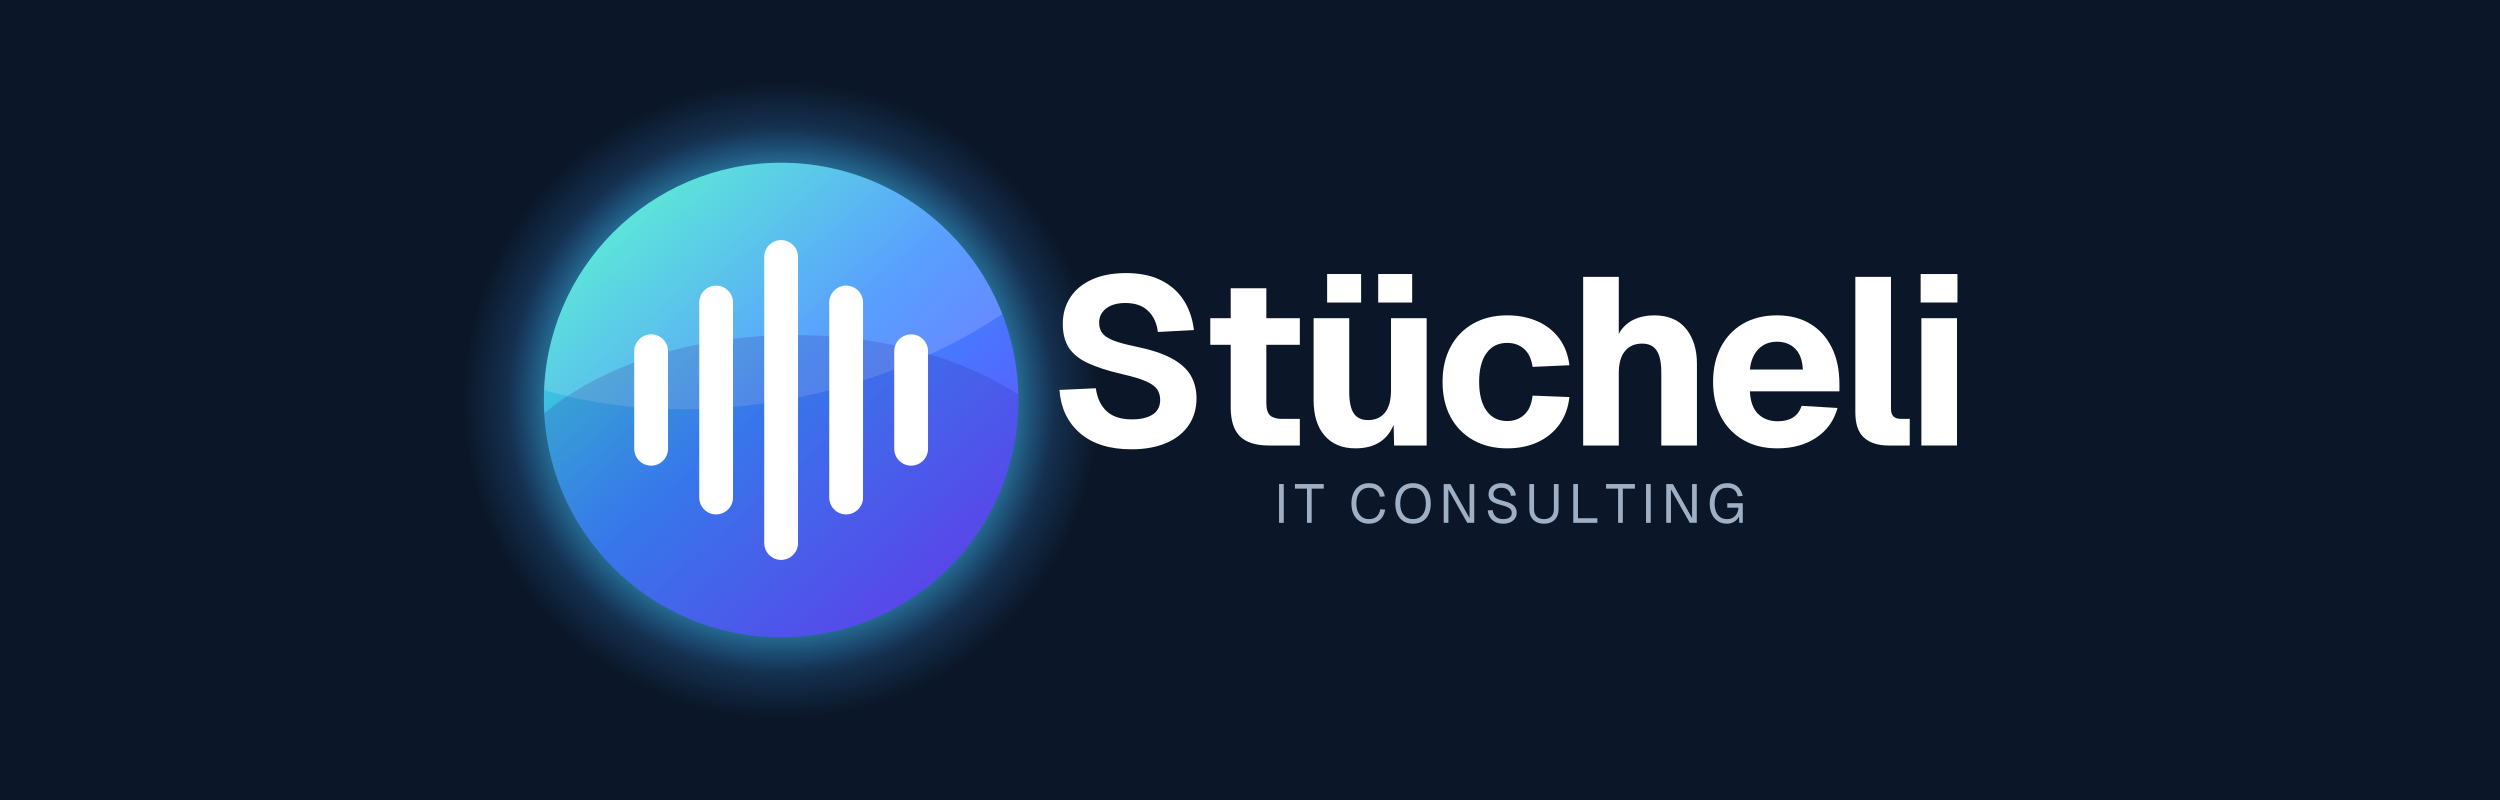
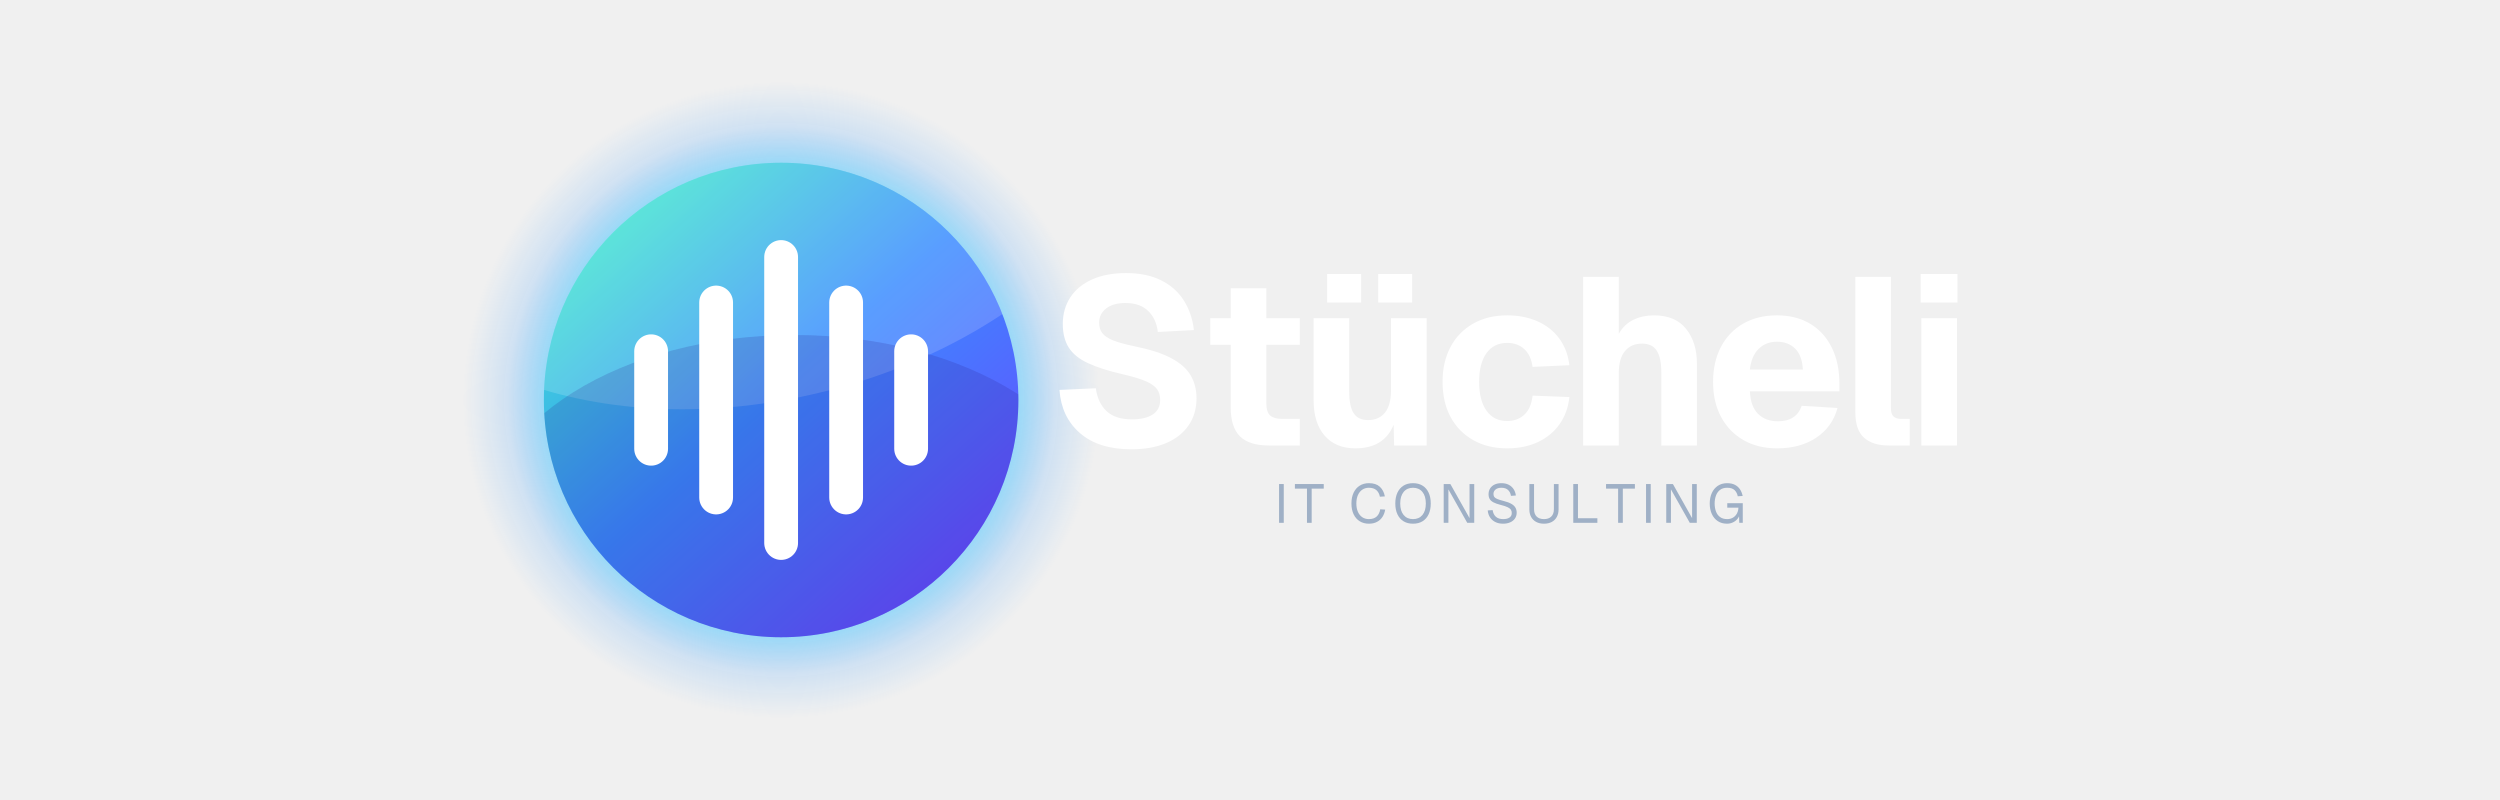
<svg xmlns="http://www.w3.org/2000/svg" width="2000" height="640" viewBox="0 0 2000 640">
  <defs>
    <radialGradient id="glowh" cx="0.5" cy="0.5" r="0.5">
      <stop offset="0.72" stop-color="#3fc8ff" stop-opacity="0.55" />
      <stop offset="0.86" stop-color="#3fa0ff" stop-opacity="0.18" />
      <stop offset="1" stop-color="#3fa0ff" stop-opacity="0" />
    </radialGradient>
    <linearGradient id="bodyh" x1="0.1" y1="0.05" x2="0.9" y2="0.95">
      <stop offset="0" stop-color="#3ff0c9" />
      <stop offset="0.48" stop-color="#3a8cff" />
      <stop offset="1" stop-color="#6b45ff" />
    </linearGradient>
    <clipPath id="cliph">
      <circle cx="50" cy="50" r="36.5" />
    </clipPath>
  </defs>
-   <rect width="2000" height="640" fill="#0b1728" />
  <g transform="translate(364.9 60.0) scale(5.2)">
    <circle cx="50" cy="50" r="49" fill="url(#glowh)" />
    <circle cx="50" cy="50" r="36.5" fill="url(#bodyh)" />
    <g clip-path="url(#cliph)">
      <ellipse cx="46" cy="6" rx="64" ry="44" fill="#ffffff" fill-opacity="0.16" transform="rotate(-14 46 6)" />
      <ellipse cx="52" cy="70" rx="48" ry="30" fill="#2a1c8c" fill-opacity="0.18" />
    </g>
    <g id="balken">
      <line x1="30" y1="42.5" x2="30" y2="57.5" stroke="#ffffff" stroke-width="5.2" stroke-linecap="round" />
      <line x1="40" y1="35.0" x2="40" y2="65.0" stroke="#ffffff" stroke-width="5.2" stroke-linecap="round" />
      <line x1="50" y1="28.0" x2="50" y2="72.0" stroke="#ffffff" stroke-width="5.2" stroke-linecap="round" />
      <line x1="60" y1="35.0" x2="60" y2="65.0" stroke="#ffffff" stroke-width="5.2" stroke-linecap="round" />
      <line x1="70" y1="42.5" x2="70" y2="57.5" stroke="#ffffff" stroke-width="5.2" stroke-linecap="round" />
    </g>
  </g>
  <g transform="translate(837.7 219.6)">
    <g fill="#ffffff" transform="translate(0 136.80)">
      <path d="M67.45 3.04Q41.23 3.04 26.315 -9.88Q11.4 -22.8 9.88 -44.46L38.95 -45.79Q40.66 -33.82 47.69 -27.36Q54.72 -20.9 67.83 -20.9Q78.47 -20.9 84.455 -24.795Q90.44 -28.69 90.44 -36.48Q90.44 -41.23 88.16 -44.745Q85.88 -48.26 79.42 -51.205Q72.96 -54.15 60.42 -57.0Q43.13 -60.99 32.585 -65.93Q22.04 -70.87 17.29 -78.375Q12.54 -85.88 12.54 -97.28Q12.54 -109.25 18.525 -118.465Q24.51 -127.68 35.91 -132.81Q47.31 -137.94 63.08 -137.94Q79.8 -137.94 91.39 -132.05Q102.98 -126.16 109.44 -115.9Q115.9 -105.64 117.42 -92.34L88.54 -90.82Q87.4 -101.27 80.845 -107.635Q74.29 -114.0 62.7 -114.0Q52.82 -114.0 47.215 -109.63Q41.61 -105.26 41.61 -98.23Q41.61 -93.29 44.08 -89.965Q46.55 -86.64 52.63 -84.17Q58.71 -81.7 69.73 -79.42Q88.54 -75.62 99.37 -69.825Q110.2 -64.03 114.855 -56.05Q119.51 -48.07 119.51 -37.81Q119.51 -25.27 113.145 -16.055Q106.78 -6.84 95.095 -1.9Q83.41 3.04 67.45 3.04Z" />
      <path d="M177.46 0.0Q161.69 0.0 154.28 -7.315Q146.87 -14.63 146.87 -30.59V-80.56H130.53V-101.84H146.87V-125.78H175.37V-101.84H202.16V-80.56H175.37V-34.01Q175.37 -26.6 178.505 -23.94Q181.64 -21.28 187.91 -21.28H202.16V0.0Z" />
      <path d="M246.62 2.28Q230.85 2.28 222.015 -7.885Q213.18 -18.05 213.18 -36.29V-101.84H241.68V-42.94Q241.68 -31.16 245.29 -25.745Q248.9 -20.33 256.69 -20.33Q265.43 -20.33 270.275 -26.315Q275.12 -32.3 275.12 -44.27V-101.84H303.62V0.0H277.59L277.21 -16.53Q269.42 2.28 246.62 2.28ZM224.01 -114.38V-137.18H251.18V-114.38ZM264.86 -114.38V-137.18H292.03V-114.38Z" />
      <path d="M368.03 2.28Q352.45 2.28 340.765 -4.37Q329.08 -11.02 322.715 -22.895Q316.35 -34.77 316.35 -50.92Q316.35 -66.88 322.715 -78.85Q329.08 -90.82 340.765 -97.47Q352.45 -104.12 368.03 -104.12Q381.52 -104.12 392.255 -99.37Q402.99 -94.62 409.64 -85.69Q416.29 -76.76 417.81 -64.22L388.36 -62.89Q387.03 -72.39 381.615 -77.235Q376.2 -82.08 368.03 -82.08Q357.39 -82.08 351.5 -73.91Q345.61 -65.74 345.61 -50.92Q345.61 -36.1 351.5 -27.835Q357.39 -19.57 368.03 -19.57Q376.2 -19.57 381.71 -24.605Q387.22 -29.64 388.36 -39.9L417.81 -38.76Q416.48 -26.22 409.925 -17.005Q403.37 -7.79 392.635 -2.755Q381.9 2.28 368.03 2.28Z" />
      <path d="M428.83 0.0V-134.9H457.33V-89.3Q461.51 -96.9 468.92 -100.51Q476.33 -104.12 485.45 -104.12Q502.55 -104.12 511.195 -93.29Q519.84 -82.46 519.84 -65.55V0.0H491.34V-58.71Q491.34 -70.11 487.73 -75.81Q484.12 -81.51 475.95 -81.51Q467.21 -81.51 462.27 -75.525Q457.33 -69.54 457.33 -57.95V0.0Z" />
      <path d="M584.06 2.28Q568.48 2.28 556.985 -4.37Q545.49 -11.02 539.125 -22.895Q532.76 -34.77 532.76 -50.92Q532.76 -66.88 539.03 -78.85Q545.3 -90.82 556.795 -97.47Q568.29 -104.12 583.87 -104.12Q599.07 -104.12 610.28 -97.47Q621.49 -90.82 627.665 -78.47Q633.84 -66.12 633.84 -49.02V-43.32H562.21Q562.78 -31.16 568.765 -25.27Q574.75 -19.38 584.63 -19.38Q599.45 -19.38 603.63 -31.73L632.32 -30.02Q628.14 -14.82 615.315 -6.27Q602.49 2.28 584.06 2.28ZM562.21 -60.8H604.58Q604.01 -72.01 598.405 -77.52Q592.8 -83.03 583.87 -83.03Q574.94 -83.03 569.145 -77.235Q563.35 -71.44 562.21 -60.8Z" />
      <path d="M673.17 0.0Q660.63 0.0 653.6 -6.175Q646.57 -12.35 646.57 -26.6V-134.9H675.07V-29.64Q675.07 -25.08 677.16 -23.18Q679.25 -21.28 683.24 -21.28H690.08V0.0Z" />
      <path d="M699.39 0.0V-101.84H727.89V0.0ZM698.82 -114.38V-137.18H728.27V-114.38Z" />
    </g>
    <g fill="#9fb0c6" transform="translate(181.53 198.66)">
      <path d="M4.02 0.0V-31.027H7.779V0.0Z" />
      <path d="M26.351 0.0V-27.356H16.693V-31.027H39.767V-27.356H30.109V0.0Z" />
      <path d="M75.863 0.699Q71.712 0.699 68.565 -1.245Q65.419 -3.19 63.671 -6.817Q61.923 -10.444 61.923 -15.47Q61.923 -20.495 63.671 -24.144Q65.419 -27.793 68.565 -29.76Q71.712 -31.726 75.863 -31.726Q81.501 -31.726 84.603 -28.886Q87.706 -26.045 88.667 -21.151L84.691 -20.889Q84.035 -24.21 81.894 -26.133Q79.752 -28.055 75.863 -28.055Q72.892 -28.055 70.641 -26.548Q68.391 -25.04 67.123 -22.221Q65.856 -19.403 65.856 -15.47Q65.856 -11.537 67.123 -8.74Q68.391 -5.943 70.641 -4.457Q72.892 -2.972 75.863 -2.972Q79.927 -2.972 82.156 -5.091Q84.385 -7.211 84.953 -10.838L88.93 -10.575Q88.361 -7.211 86.701 -4.676Q85.04 -2.141 82.309 -0.721Q79.578 0.699 75.863 0.699Z" />
      <path d="M111.173 0.699Q106.759 0.699 103.591 -1.245Q100.423 -3.19 98.718 -6.817Q97.014 -10.444 97.014 -15.47Q97.014 -20.495 98.718 -24.144Q100.423 -27.793 103.591 -29.76Q106.759 -31.726 111.173 -31.726Q115.63 -31.726 118.798 -29.76Q121.967 -27.793 123.671 -24.144Q125.375 -20.495 125.375 -15.47Q125.375 -10.444 123.671 -6.817Q121.967 -3.19 118.798 -1.245Q115.63 0.699 111.173 0.699ZM111.173 -2.972Q115.98 -2.972 118.711 -6.271Q121.442 -9.57 121.442 -15.47Q121.442 -21.369 118.711 -24.712Q115.98 -28.055 111.173 -28.055Q106.41 -28.055 103.678 -24.712Q100.947 -21.369 100.947 -15.47Q100.947 -9.57 103.678 -6.271Q106.41 -2.972 111.173 -2.972Z" />
      <path d="M135.732 0.0V-31.027H141.064L156.402 -3.758V-31.027H160.161V0.0H154.567L139.49 -26.744V0.0Z" />
      <path d="M183.234 0.699Q179.651 0.699 176.985 -0.656Q174.319 -2.01 172.768 -4.392Q171.217 -6.774 170.954 -9.92L174.887 -10.182Q175.368 -6.73 177.488 -4.851Q179.607 -2.972 183.322 -2.972Q186.555 -2.972 188.369 -4.217Q190.182 -5.463 190.182 -7.866Q190.182 -9.308 189.505 -10.422Q188.828 -11.537 186.927 -12.476Q185.026 -13.416 181.311 -14.334Q177.728 -15.251 175.608 -16.344Q173.489 -17.436 172.549 -19.01Q171.61 -20.583 171.61 -22.899Q171.61 -25.521 172.855 -27.509Q174.101 -29.498 176.417 -30.612Q178.733 -31.726 181.923 -31.726Q185.332 -31.726 187.779 -30.437Q190.226 -29.148 191.668 -26.919Q193.11 -24.691 193.46 -21.85L189.527 -21.588Q189.134 -24.428 187.233 -26.242Q185.332 -28.055 181.836 -28.055Q178.952 -28.055 177.247 -26.679Q175.543 -25.302 175.543 -23.074Q175.543 -21.632 176.22 -20.692Q176.898 -19.752 178.646 -19.031Q180.394 -18.31 183.671 -17.48Q187.56 -16.519 189.855 -15.186Q192.149 -13.853 193.132 -12.105Q194.115 -10.357 194.115 -8.128Q194.115 -5.419 192.717 -3.43Q191.319 -1.442 188.871 -0.371Q186.424 0.699 183.234 0.699Z" />
      <path d="M215.965 0.699Q212.382 0.699 209.738 -0.699Q207.094 -2.098 205.674 -4.698Q204.254 -7.298 204.254 -10.838V-31.027H208.012V-10.838Q208.012 -7.079 210.088 -5.026Q212.163 -2.972 215.965 -2.972Q219.724 -2.972 221.799 -5.026Q223.875 -7.079 223.875 -10.838V-31.027H227.633V-10.838Q227.633 -7.298 226.213 -4.698Q224.793 -2.098 222.171 -0.699Q219.549 0.699 215.965 0.699Z" />
      <path d="M239.389 0.0V-31.027H243.147V-3.671H258.66V0.0Z" />
      <path d="M275.266 0.0V-27.356H265.609V-31.027H288.682V-27.356H279.024V0.0Z" />
      <path d="M297.597 0.0V-31.027H301.355V0.0Z" />
      <path d="M313.766 0.0V-31.027H319.097L334.436 -3.758V-31.027H338.194V0.0H332.601L317.524 -26.744V0.0Z" />
      <path d="M362.404 0.699Q358.034 0.699 354.931 -1.398Q351.829 -3.496 350.19 -7.145Q348.551 -10.794 348.551 -15.47Q348.551 -20.146 350.212 -23.817Q351.872 -27.487 354.997 -29.607Q358.122 -31.726 362.491 -31.726Q366.206 -31.726 368.762 -30.372Q371.319 -29.017 372.827 -26.701Q374.334 -24.385 374.902 -21.5L370.969 -21.238Q370.401 -24.254 368.435 -26.154Q366.468 -28.055 362.491 -28.055Q358.952 -28.055 356.745 -26.307Q354.538 -24.559 353.511 -21.697Q352.484 -18.835 352.484 -15.47Q352.484 -11.93 353.533 -9.111Q354.582 -6.293 356.81 -4.632Q359.039 -2.972 362.491 -2.972Q365.245 -2.972 367.255 -4.217Q369.265 -5.463 370.357 -7.56Q371.45 -9.658 371.494 -12.105H362.579V-15.688H374.99V0.0H372.193L372.018 -5.2Q370.838 -2.578 368.216 -0.94Q365.594 0.699 362.404 0.699Z" />
    </g>
  </g>
</svg>
